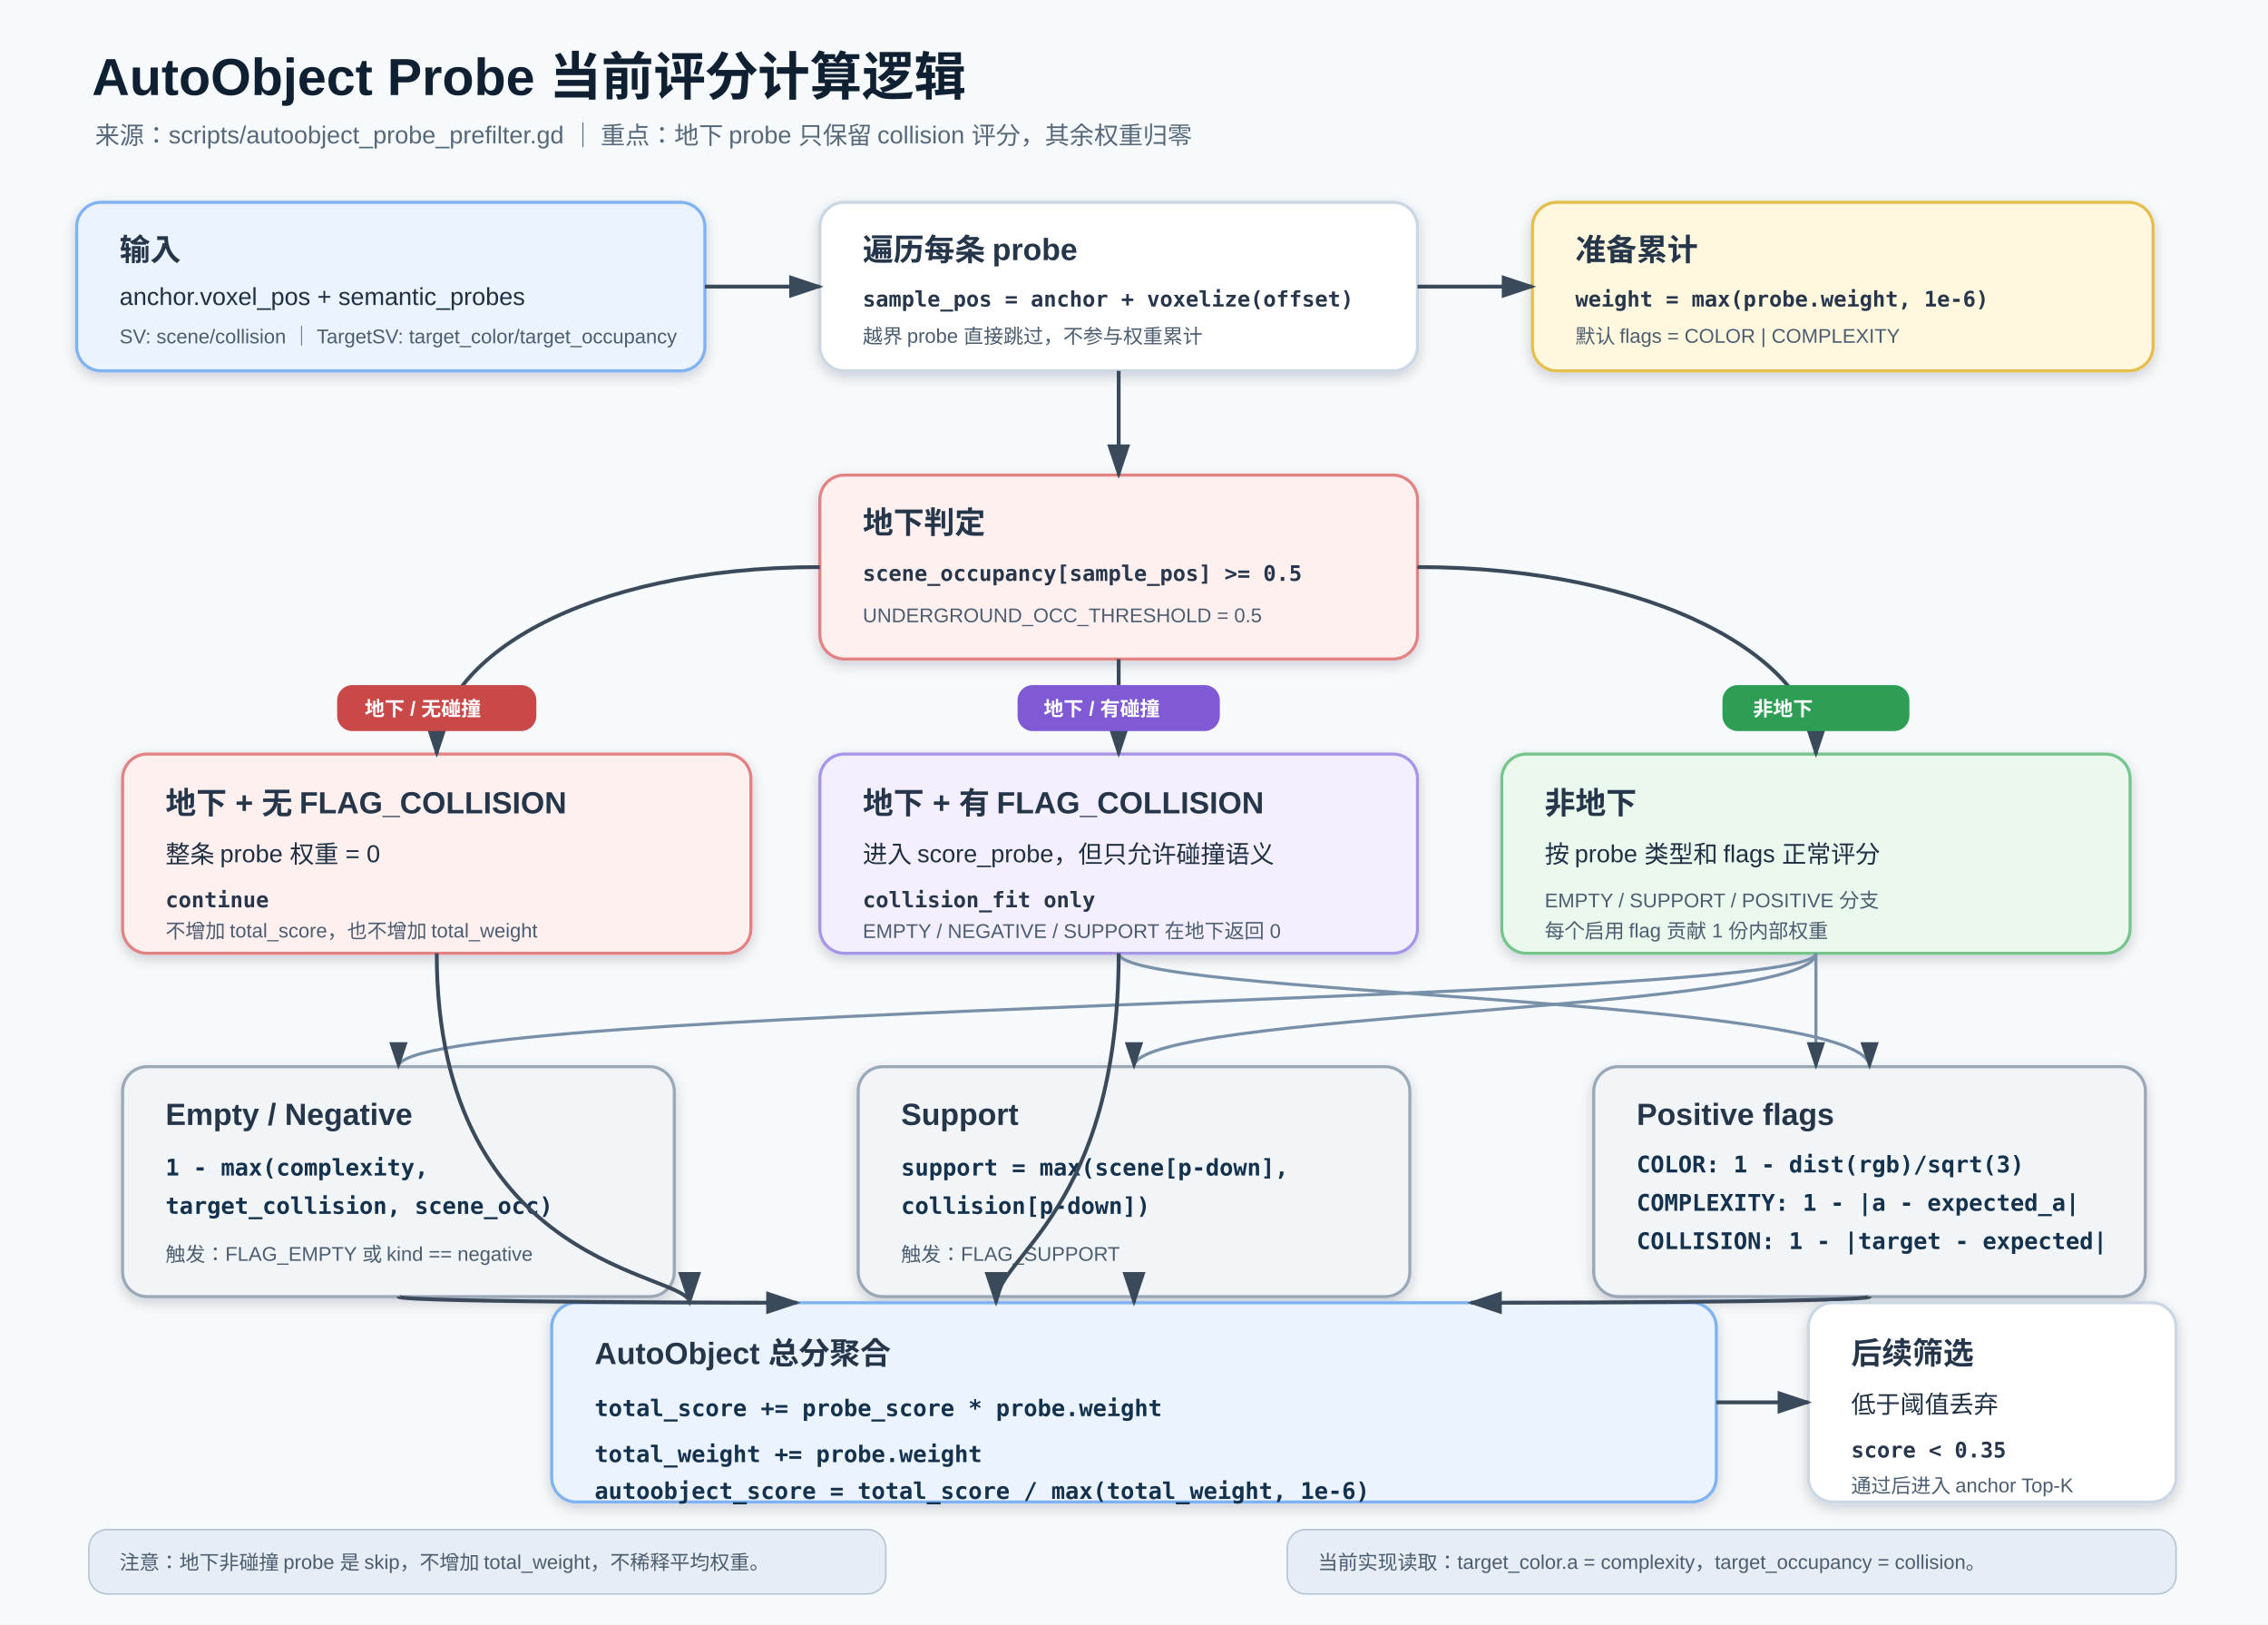
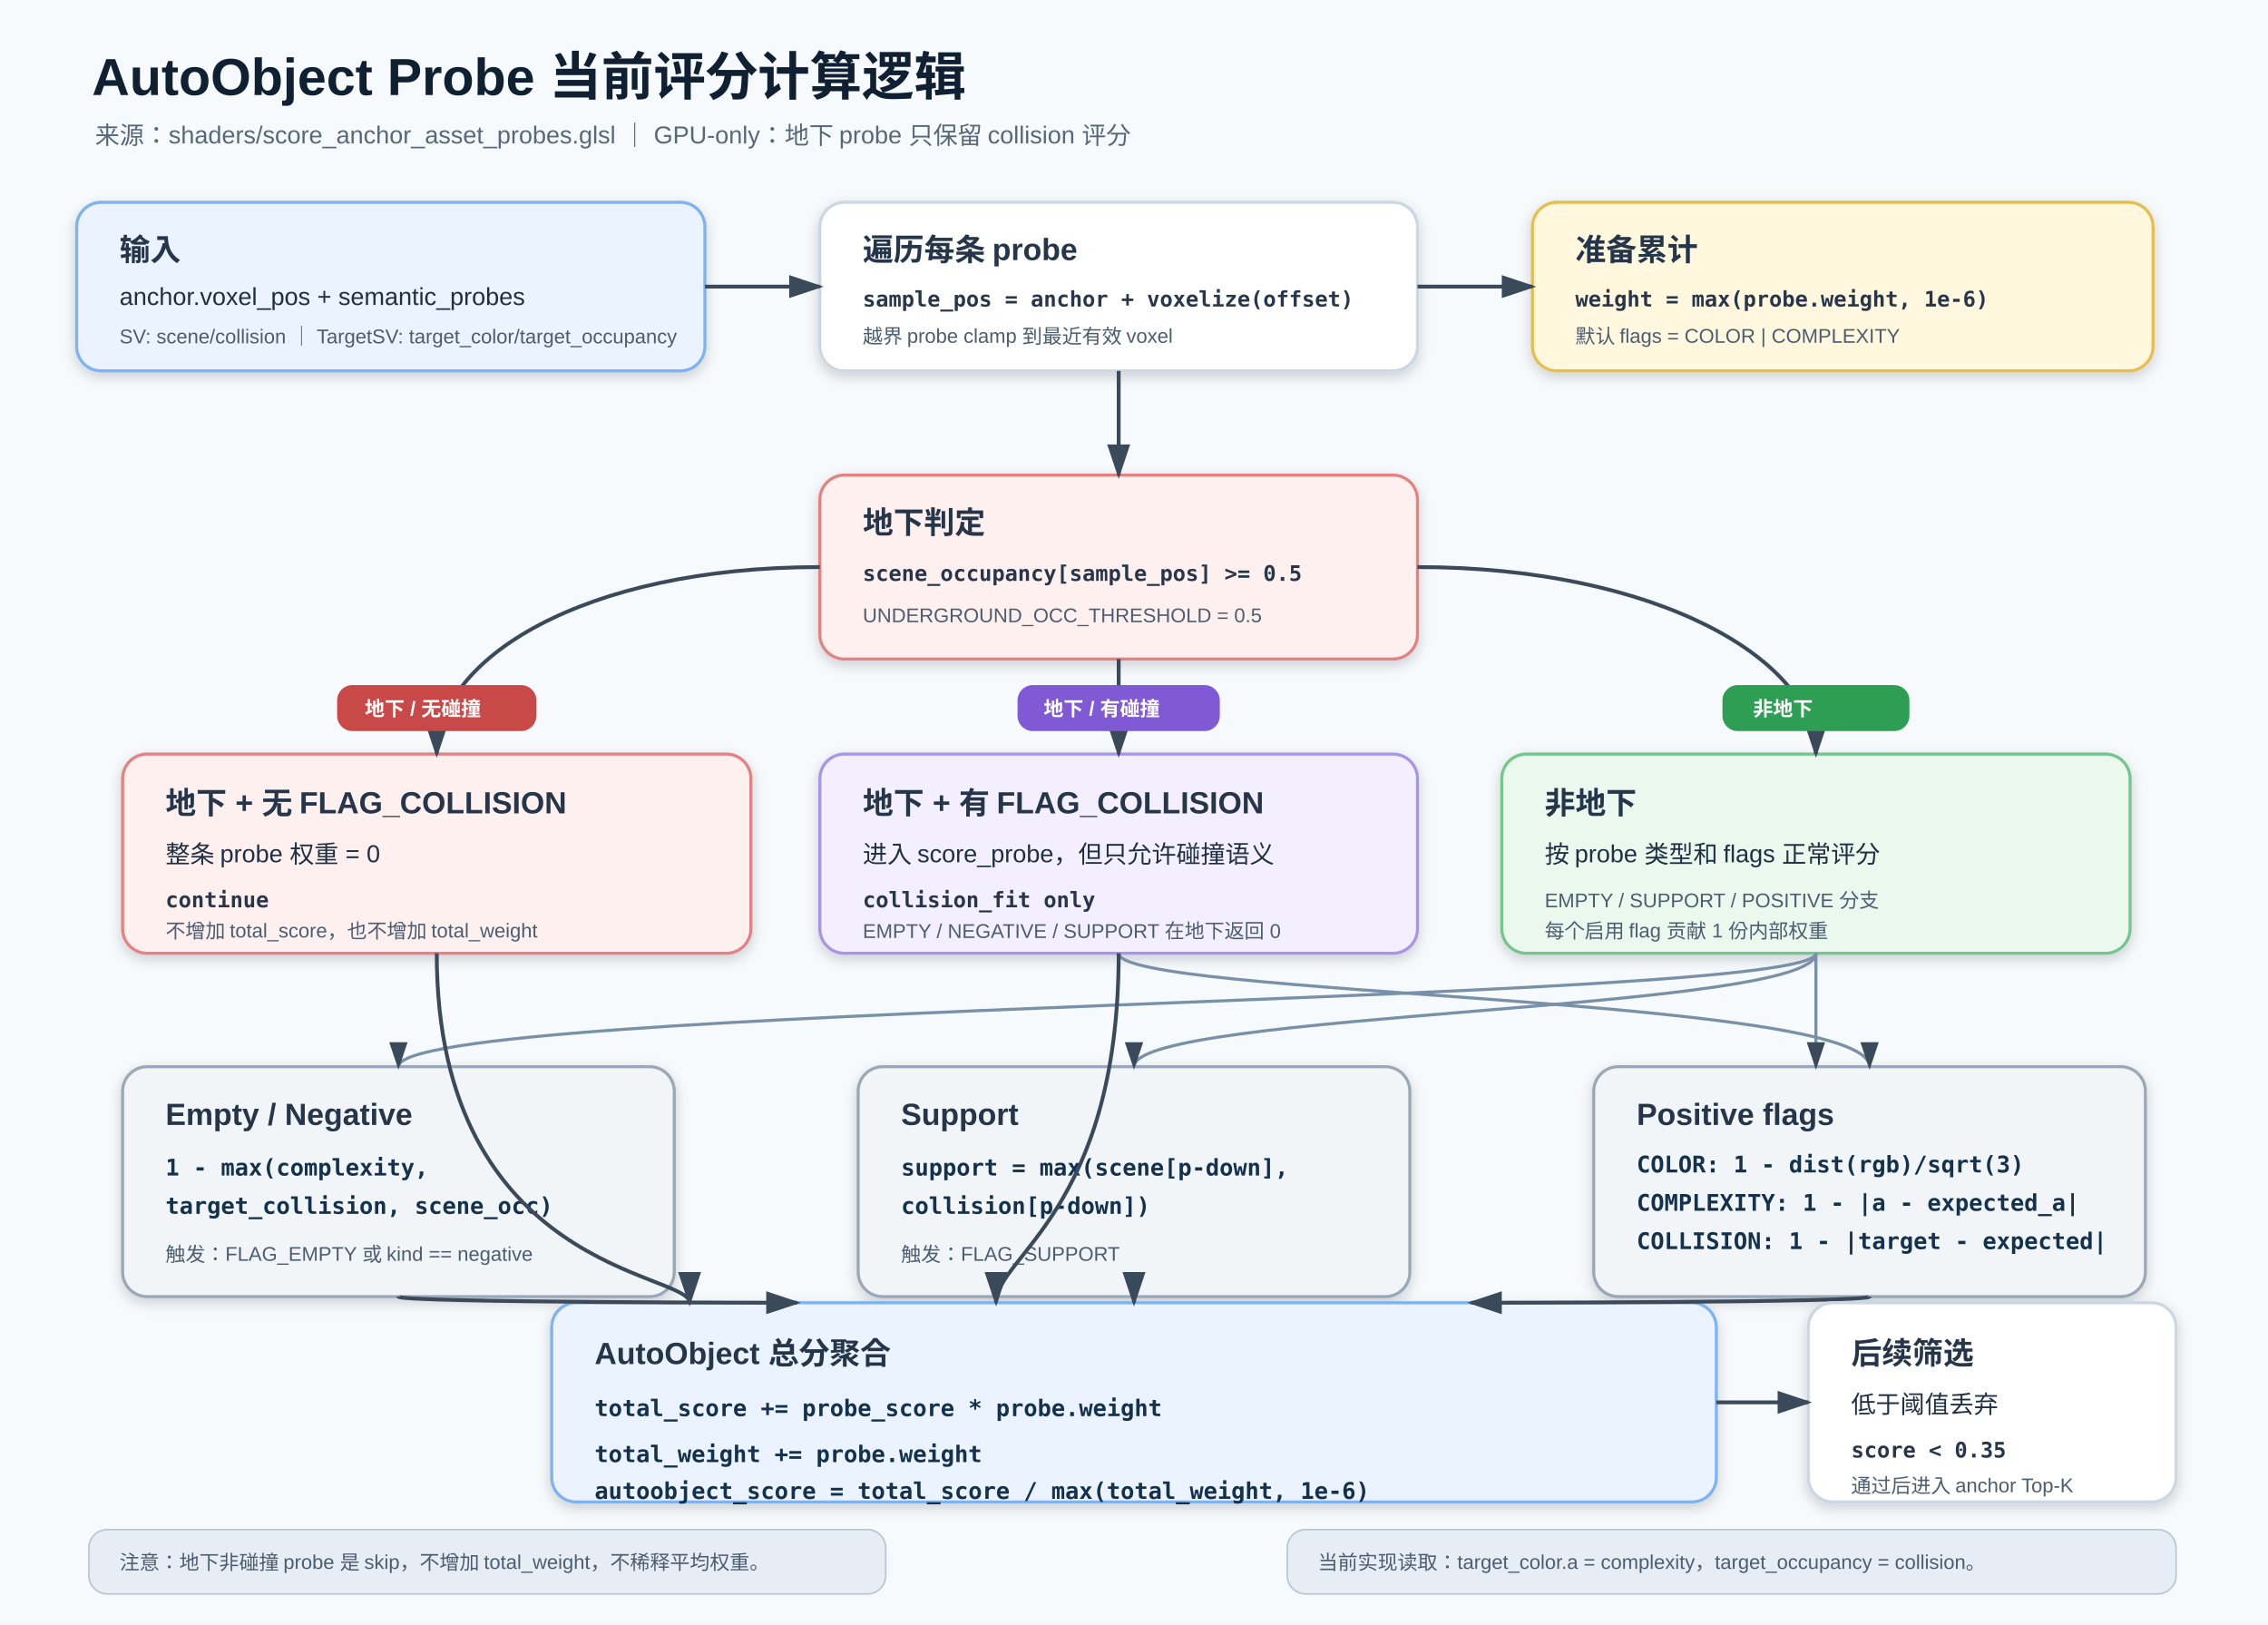
<svg xmlns="http://www.w3.org/2000/svg" width="1480" height="1060" viewBox="0 0 1480 1060">
  <defs>
    <marker id="arrow" markerWidth="10" markerHeight="10" refX="8" refY="3" orient="auto" markerUnits="strokeWidth">
      <path d="M0,0 L0,6 L9,3 z" fill="#3b4a5a" />
    </marker>
    <filter id="shadow" x="-10%" y="-10%" width="120%" height="120%">
      <feDropShadow dx="0" dy="3" stdDeviation="4" flood-color="#0f172a" flood-opacity="0.18" />
    </filter>
    <style>
      .bg { fill: #f7fafc; }
      .title { font: 700 34px 'Segoe UI', 'Microsoft YaHei', Arial, sans-serif; fill: #102033; }
      .subtitle { font: 500 16px 'Segoe UI', 'Microsoft YaHei', Arial, sans-serif; fill: #56687a; }
      .section { font: 700 20px 'Segoe UI', 'Microsoft YaHei', Arial, sans-serif; fill: #25364a; }
      .box { fill: #ffffff; stroke: #cbd7e3; stroke-width: 2; rx: 16; filter: url(#shadow); }
      .box-blue { fill: #eaf3ff; stroke: #7fb2f0; stroke-width: 2; rx: 16; filter: url(#shadow); }
      .box-green { fill: #eaf8ee; stroke: #75c58c; stroke-width: 2; rx: 16; filter: url(#shadow); }
      .box-yellow { fill: #fff8df; stroke: #e5be4d; stroke-width: 2; rx: 16; filter: url(#shadow); }
      .box-red { fill: #fff0f0; stroke: #e28282; stroke-width: 2; rx: 16; filter: url(#shadow); }
      .box-purple { fill: #f4efff; stroke: #a995e8; stroke-width: 2; rx: 16; filter: url(#shadow); }
      .box-gray { fill: #f2f5f8; stroke: #9aa8b7; stroke-width: 2; rx: 16; filter: url(#shadow); }
      .text { font: 500 16px 'Segoe UI', 'Microsoft YaHei', Arial, sans-serif; fill: #203043; }
      .small { font: 500 13px 'Segoe UI', 'Microsoft YaHei', Arial, sans-serif; fill: #4c5d70; }
      .mono { font: 600 14px Consolas, 'Cascadia Mono', monospace; fill: #27364a; }
      .label { font: 700 13px 'Segoe UI', 'Microsoft YaHei', Arial, sans-serif; fill: #ffffff; }
      .arrow { stroke: #3b4a5a; stroke-width: 2.5; fill: none; marker-end: url(#arrow); }
      .arrow-soft { stroke: #7890a8; stroke-width: 2; fill: none; marker-end: url(#arrow); }
      .dash { stroke-dasharray: 7 6; }
      .badge { rx: 10; }
      .formula { font: 600 15px Consolas, 'Cascadia Mono', monospace; fill: #14324d; }
    </style>
  </defs>
  <rect class="bg" x="0" y="0" width="1480" height="1060" />
  <text class="title" x="60" y="62">AutoObject Probe 当前评分计算逻辑</text>
-   <text class="subtitle" x="62" y="94">来源：scripts/autoobject_probe_prefilter.gd ｜ 重点：地下 probe 只保留 collision 评分，其余权重归零</text>
+   <text class="subtitle" x="62" y="94">来源：shaders/score_anchor_asset_probes.glsl ｜ GPU-only：地下 probe 只保留 collision 评分</text>
  <rect class="box-blue" x="50" y="132" width="410" height="110" />
  <text class="section" x="78" y="170">输入</text>
  <text class="text" x="78" y="199">anchor.voxel_pos + semantic_probes</text>
  <text class="small" x="78" y="224">SV: scene/collision ｜ TargetSV: target_color/target_occupancy</text>
  <rect class="box" x="535" y="132" width="390" height="110" />
  <text class="section" x="563" y="170">遍历每条 probe</text>
  <text class="mono" x="563" y="200">sample_pos = anchor + voxelize(offset)</text>
-   <text class="small" x="563" y="224">越界 probe 直接跳过，不参与权重累计</text>
+   <text class="small" x="563" y="224">越界 probe clamp 到最近有效 voxel</text>
  <rect class="box-yellow" x="1000" y="132" width="405" height="110" />
  <text class="section" x="1028" y="170">准备累计</text>
  <text class="mono" x="1028" y="200">weight = max(probe.weight, 1e-6)</text>
  <text class="small" x="1028" y="224">默认 flags = COLOR | COMPLEXITY</text>
  <path class="arrow" d="M460 187 H535" />
  <path class="arrow" d="M925 187 H1000" />
  <rect class="box-red" x="535" y="310" width="390" height="120" />
  <text class="section" x="563" y="348">地下判定</text>
  <text class="mono" x="563" y="379">scene_occupancy[sample_pos] &gt;= 0.5</text>
  <text class="small" x="563" y="406">UNDERGROUND_OCC_THRESHOLD = 0.5</text>
  <path class="arrow" d="M730 242 V310" />
  <rect class="box-red" x="80" y="492" width="410" height="130" />
  <text class="section" x="108" y="531">地下 + 无 FLAG_COLLISION</text>
  <text class="text" x="108" y="563">整条 probe 权重 = 0</text>
  <text class="mono" x="108" y="592">continue</text>
  <text class="small" x="108" y="612">不增加 total_score，也不增加 total_weight</text>
  <rect class="box-purple" x="535" y="492" width="390" height="130" />
  <text class="section" x="563" y="531">地下 + 有 FLAG_COLLISION</text>
  <text class="text" x="563" y="563">进入 score_probe，但只允许碰撞语义</text>
  <text class="mono" x="563" y="592">collision_fit only</text>
  <text class="small" x="563" y="612">EMPTY / NEGATIVE / SUPPORT 在地下返回 0</text>
  <rect class="box-green" x="980" y="492" width="410" height="130" />
  <text class="section" x="1008" y="531">非地下</text>
  <text class="text" x="1008" y="563">按 probe 类型和 flags 正常评分</text>
  <text class="small" x="1008" y="592">EMPTY / SUPPORT / POSITIVE 分支</text>
  <text class="small" x="1008" y="612">每个启用 flag 贡献 1 份内部权重</text>
  <path class="arrow" d="M535 370 C380 370 285 430 285 492" />
  <path class="arrow" d="M730 430 V492" />
  <path class="arrow" d="M925 370 C1080 370 1185 430 1185 492" />
  <rect class="badge" x="220" y="447" width="130" height="30" fill="#c94949" />
  <text class="label" x="238" y="467">地下 / 无碰撞</text>
  <rect class="badge" x="664" y="447" width="132" height="30" fill="#805ad5" />
  <text class="label" x="681" y="467">地下 / 有碰撞</text>
  <rect class="badge" x="1124" y="447" width="122" height="30" fill="#2f9e55" />
  <text class="label" x="1144" y="467">非地下</text>
  <rect class="box-gray" x="80" y="696" width="360" height="150" />
  <text class="section" x="108" y="734">Empty / Negative</text>
  <text class="formula" x="108" y="767">1 - max(complexity,</text>
  <text class="formula" x="108" y="792">        target_collision, scene_occ)</text>
  <text class="small" x="108" y="823">触发：FLAG_EMPTY 或 kind == negative</text>
  <rect class="box-gray" x="560" y="696" width="360" height="150" />
  <text class="section" x="588" y="734">Support</text>
  <text class="formula" x="588" y="767">support = max(scene[p-down],</text>
  <text class="formula" x="588" y="792">              collision[p-down])</text>
  <text class="small" x="588" y="823">触发：FLAG_SUPPORT</text>
  <rect class="box-gray" x="1040" y="696" width="360" height="150" />
  <text class="section" x="1068" y="734">Positive flags</text>
  <text class="formula" x="1068" y="765">COLOR: 1 - dist(rgb)/sqrt(3)</text>
  <text class="formula" x="1068" y="790">COMPLEXITY: 1 - |a - expected_a|</text>
  <text class="formula" x="1068" y="815">COLLISION: 1 - |target - expected|</text>
  <path class="arrow-soft" d="M1185 622 C1185 655 260 655 260 696" />
  <path class="arrow-soft" d="M1185 622 C1185 660 740 660 740 696" />
  <path class="arrow-soft" d="M1185 622 V696" />
  <path class="arrow-soft" d="M730 622 C730 650 1220 650 1220 696" />
  <rect class="box-blue" x="360" y="850" width="760" height="130" />
  <text class="section" x="388" y="890">AutoObject 总分聚合</text>
  <text class="formula" x="388" y="924">total_score  += probe_score * probe.weight</text>
  <text class="formula" x="388" y="954">total_weight += probe.weight</text>
  <text class="formula" x="388" y="978">autoobject_score = total_score / max(total_weight, 1e-6)</text>
  <path class="arrow" d="M285 622 C285 830 450 830 450 850" />
  <path class="arrow" d="M730 622 C730 790 650 820 650 850" />
  <path class="arrow" d="M260 846 C260 850 520 850 520 850" />
  <path class="arrow" d="M740 846 V850" />
  <path class="arrow" d="M1220 846 C1220 850 960 850 960 850" />
  <rect class="box" x="1180" y="850" width="240" height="130" />
  <text class="section" x="1208" y="890">后续筛选</text>
  <text class="text" x="1208" y="922">低于阈值丢弃</text>
  <text class="mono" x="1208" y="951">score &lt; 0.35</text>
  <text class="small" x="1208" y="974">通过后进入 anchor Top-K</text>
  <path class="arrow" d="M1120 915 H1180" />
  <rect x="58" y="998" width="520" height="42" rx="12" fill="#e6edf5" stroke="#b6c4d4" />
  <text class="small" x="78" y="1024">注意：地下非碰撞 probe 是 skip，不增加 total_weight，不稀释平均权重。</text>
  <rect x="840" y="998" width="580" height="42" rx="12" fill="#e6edf5" stroke="#b6c4d4" />
  <text class="small" x="860" y="1024">当前实现读取：target_color.a = complexity，target_occupancy = collision。</text>
</svg>
